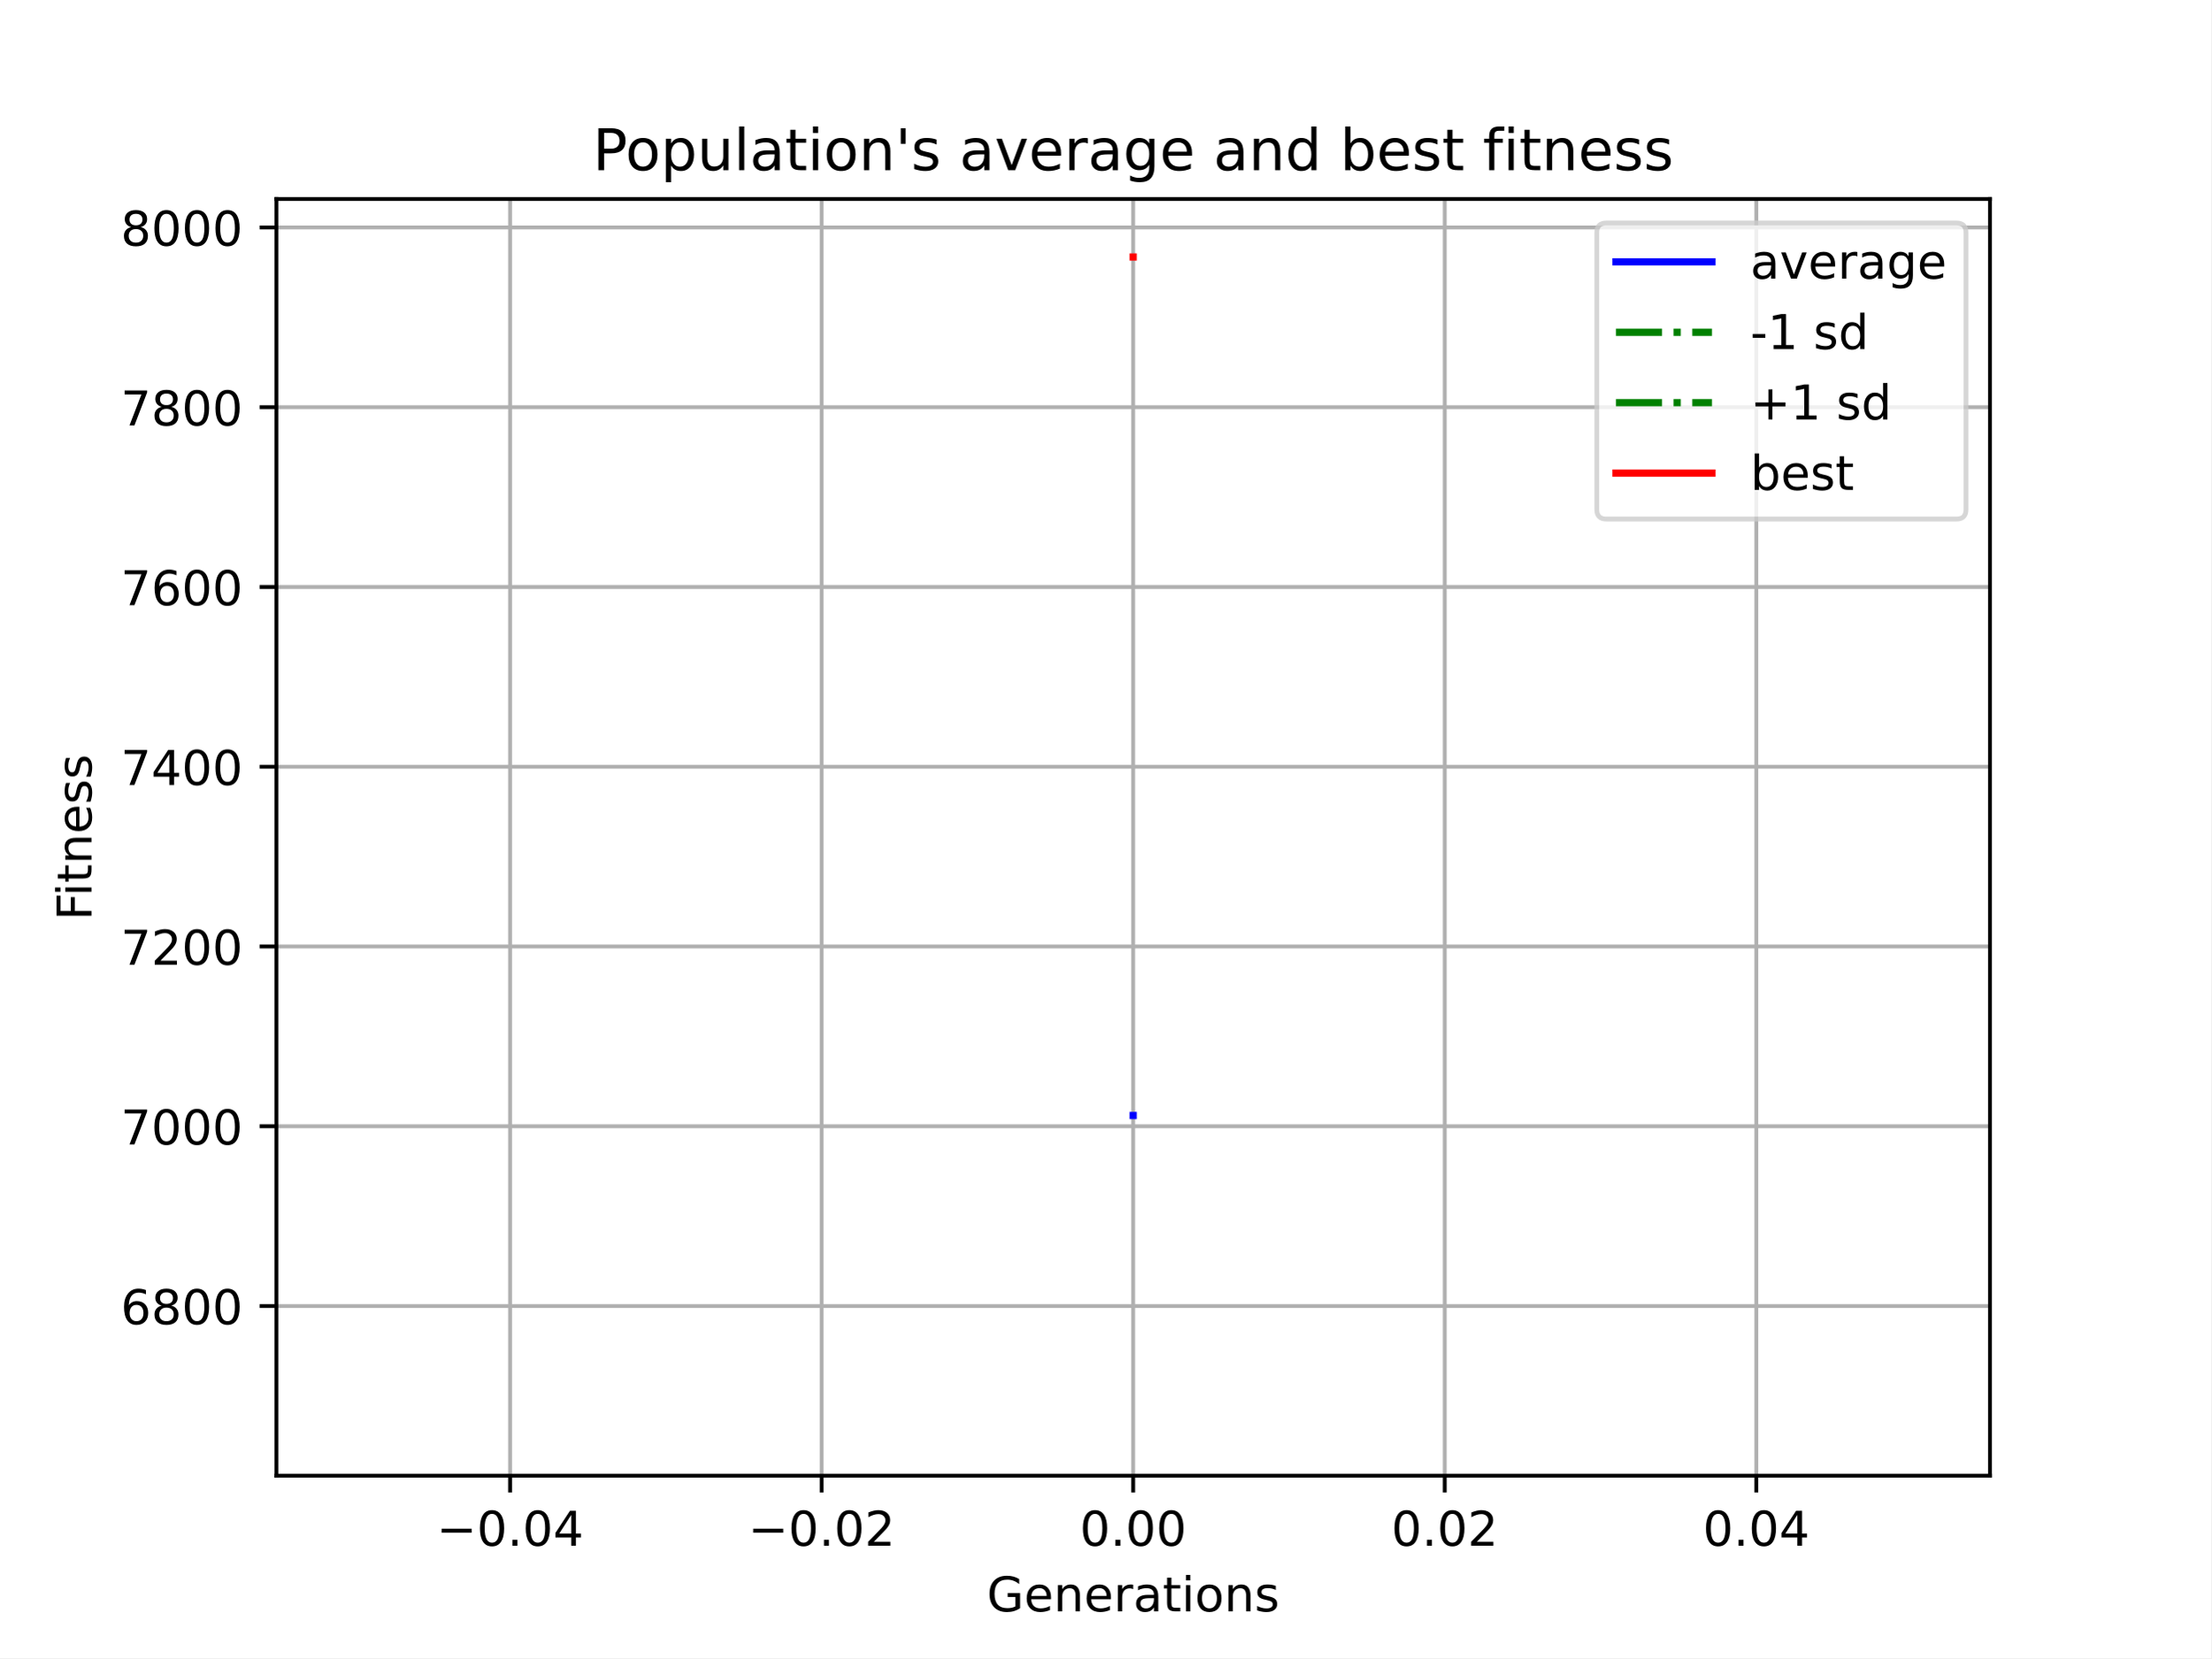
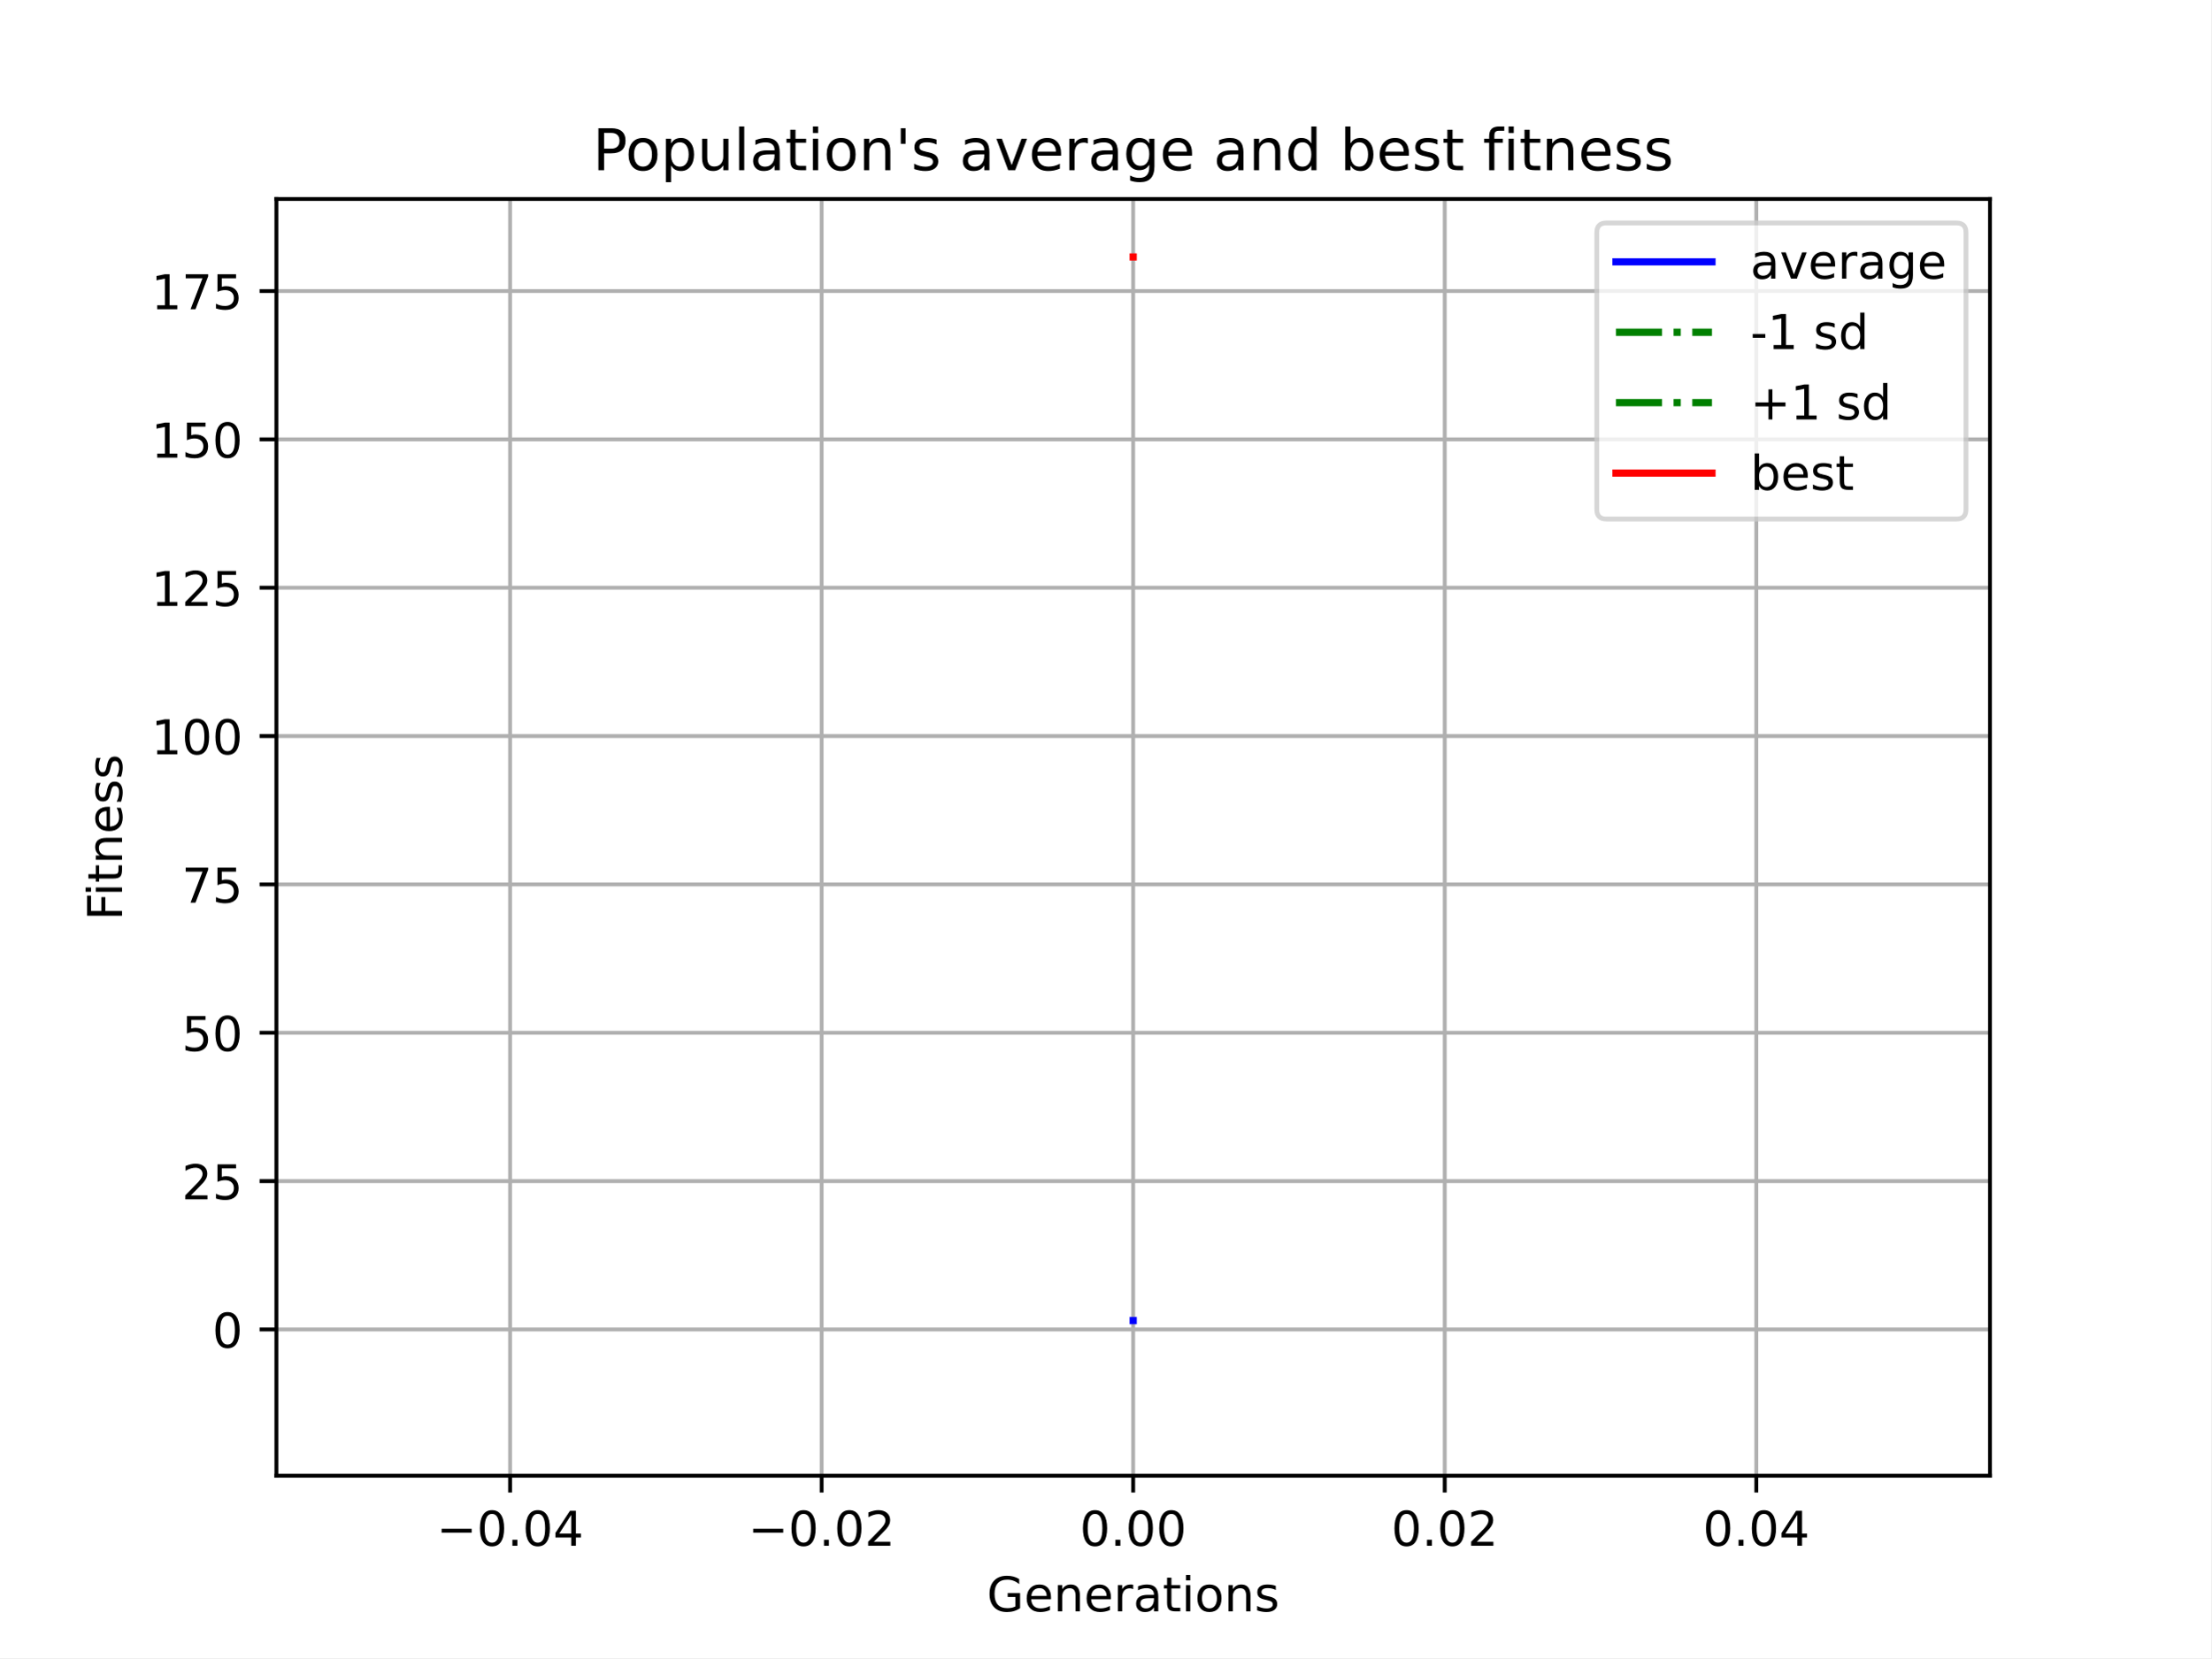
<svg xmlns="http://www.w3.org/2000/svg" xmlns:xlink="http://www.w3.org/1999/xlink" width="460.8pt" height="345.6pt" viewBox="0 0 460.8 345.6" version="1.1">
  <defs>
    <style type="text/css">*{stroke-linejoin: round; stroke-linecap: butt}</style>
  </defs>
  <g id="figure_1">
    <g id="patch_1">
      <path d="M 0 345.6  L 460.8 345.6  L 460.8 0  L 0 0  z " style="fill: #ffffff" />
    </g>
    <g id="axes_1">
      <g id="patch_2">
        <path d="M 57.6 307.584  L 414.72 307.584  L 414.72 41.472  L 57.6 41.472  z " style="fill: #ffffff" />
      </g>
      <g id="matplotlib.axis_1">
        <g id="xtick_1">
          <g id="line2d_1">
-             <path d="M 106.298 307.584  L 106.298 41.472  " clip-path="url(#p66e8132590)" style="fill: none; stroke: #b0b0b0; stroke-width: 0.8; stroke-linecap: square" />
+             <path d="M 106.298 307.584  L 106.298 41.472  " clip-path="url(#pc658d08118)" style="fill: none; stroke: #b0b0b0; stroke-width: 0.8; stroke-linecap: square" />
          </g>
          <g id="line2d_2">
            <defs>
-               <path id="m97ec443ef2" d="M 0 0  L 0 3.5  " style="stroke: #000000; stroke-width: 0.8" />
-             </defs>
-             <g>
-               <use xlink:href="#m97ec443ef2" x="106.298" y="307.584" style="stroke: #000000; stroke-width: 0.8" />
+               <path id="mc9d039ad04" d="M 0 0  L 0 3.5  " style="stroke: #000000; stroke-width: 0.8" />
+             </defs>
+             <g>
+               <use xlink:href="#mc9d039ad04" x="106.298" y="307.584" style="stroke: #000000; stroke-width: 0.8" />
            </g>
          </g>
          <g id="text_1">
            <g transform="translate(90.97553 322.1824)scale(0.1 -0.1)">
              <defs>
                <path id="DejaVuSans-2212" d="M 678 2272  L 4684 2272  L 4684 1741  L 678 1741  L 678 2272  z " transform="scale(0.015625)" />
                <path id="DejaVuSans-30" d="M 2034 4250  Q 1547 4250 1301 3770  Q 1056 3291 1056 2328  Q 1056 1369 1301 889  Q 1547 409 2034 409  Q 2525 409 2770 889  Q 3016 1369 3016 2328  Q 3016 3291 2770 3770  Q 2525 4250 2034 4250  z M 2034 4750  Q 2819 4750 3233 4129  Q 3647 3509 3647 2328  Q 3647 1150 3233 529  Q 2819 -91 2034 -91  Q 1250 -91 836 529  Q 422 1150 422 2328  Q 422 3509 836 4129  Q 1250 4750 2034 4750  z " transform="scale(0.015625)" />
                <path id="DejaVuSans-2e" d="M 684 794  L 1344 794  L 1344 0  L 684 0  L 684 794  z " transform="scale(0.015625)" />
                <path id="DejaVuSans-34" d="M 2419 4116  L 825 1625  L 2419 1625  L 2419 4116  z M 2253 4666  L 3047 4666  L 3047 1625  L 3713 1625  L 3713 1100  L 3047 1100  L 3047 0  L 2419 0  L 2419 1100  L 313 1100  L 313 1709  L 2253 4666  z " transform="scale(0.015625)" />
              </defs>
              <use xlink:href="#DejaVuSans-2212" />
              <use xlink:href="#DejaVuSans-30" x="83.789" />
              <use xlink:href="#DejaVuSans-2e" x="147.412" />
              <use xlink:href="#DejaVuSans-30" x="179.199" />
              <use xlink:href="#DejaVuSans-34" x="242.822" />
            </g>
          </g>
        </g>
        <g id="xtick_2">
          <g id="line2d_3">
-             <path d="M 171.229 307.584  L 171.229 41.472  " clip-path="url(#p66e8132590)" style="fill: none; stroke: #b0b0b0; stroke-width: 0.8; stroke-linecap: square" />
+             <path d="M 171.229 307.584  L 171.229 41.472  " clip-path="url(#pc658d08118)" style="fill: none; stroke: #b0b0b0; stroke-width: 0.8; stroke-linecap: square" />
          </g>
          <g id="line2d_4">
            <g>
-               <use xlink:href="#m97ec443ef2" x="171.229" y="307.584" style="stroke: #000000; stroke-width: 0.8" />
+               <use xlink:href="#mc9d039ad04" x="171.229" y="307.584" style="stroke: #000000; stroke-width: 0.8" />
            </g>
          </g>
          <g id="text_2">
            <g transform="translate(155.9064 322.1824)scale(0.1 -0.1)">
              <defs>
                <path id="DejaVuSans-32" d="M 1228 531  L 3431 531  L 3431 0  L 469 0  L 469 531  Q 828 903 1448 1529  Q 2069 2156 2228 2338  Q 2531 2678 2651 2914  Q 2772 3150 2772 3378  Q 2772 3750 2511 3984  Q 2250 4219 1831 4219  Q 1534 4219 1204 4116  Q 875 4013 500 3803  L 500 4441  Q 881 4594 1212 4672  Q 1544 4750 1819 4750  Q 2544 4750 2975 4387  Q 3406 4025 3406 3419  Q 3406 3131 3298 2873  Q 3191 2616 2906 2266  Q 2828 2175 2409 1742  Q 1991 1309 1228 531  z " transform="scale(0.015625)" />
              </defs>
              <use xlink:href="#DejaVuSans-2212" />
              <use xlink:href="#DejaVuSans-30" x="83.789" />
              <use xlink:href="#DejaVuSans-2e" x="147.412" />
              <use xlink:href="#DejaVuSans-30" x="179.199" />
              <use xlink:href="#DejaVuSans-32" x="242.822" />
            </g>
          </g>
        </g>
        <g id="xtick_3">
          <g id="line2d_5">
-             <path d="M 236.16 307.584  L 236.16 41.472  " clip-path="url(#p66e8132590)" style="fill: none; stroke: #b0b0b0; stroke-width: 0.8; stroke-linecap: square" />
+             <path d="M 236.16 307.584  L 236.16 41.472  " clip-path="url(#pc658d08118)" style="fill: none; stroke: #b0b0b0; stroke-width: 0.8; stroke-linecap: square" />
          </g>
          <g id="line2d_6">
            <g>
-               <use xlink:href="#m97ec443ef2" x="236.16" y="307.584" style="stroke: #000000; stroke-width: 0.8" />
+               <use xlink:href="#mc9d039ad04" x="236.16" y="307.584" style="stroke: #000000; stroke-width: 0.8" />
            </g>
          </g>
          <g id="text_3">
            <g transform="translate(225.0272 322.1824)scale(0.1 -0.1)">
              <use xlink:href="#DejaVuSans-30" />
              <use xlink:href="#DejaVuSans-2e" x="63.623" />
              <use xlink:href="#DejaVuSans-30" x="95.41" />
              <use xlink:href="#DejaVuSans-30" x="159.033" />
            </g>
          </g>
        </g>
        <g id="xtick_4">
          <g id="line2d_7">
-             <path d="M 301.091 307.584  L 301.091 41.472  " clip-path="url(#p66e8132590)" style="fill: none; stroke: #b0b0b0; stroke-width: 0.8; stroke-linecap: square" />
+             <path d="M 301.091 307.584  L 301.091 41.472  " clip-path="url(#pc658d08118)" style="fill: none; stroke: #b0b0b0; stroke-width: 0.8; stroke-linecap: square" />
          </g>
          <g id="line2d_8">
            <g>
-               <use xlink:href="#m97ec443ef2" x="301.091" y="307.584" style="stroke: #000000; stroke-width: 0.8" />
+               <use xlink:href="#mc9d039ad04" x="301.091" y="307.584" style="stroke: #000000; stroke-width: 0.8" />
            </g>
          </g>
          <g id="text_4">
            <g transform="translate(289.9581 322.1824)scale(0.1 -0.1)">
              <use xlink:href="#DejaVuSans-30" />
              <use xlink:href="#DejaVuSans-2e" x="63.623" />
              <use xlink:href="#DejaVuSans-30" x="95.41" />
              <use xlink:href="#DejaVuSans-32" x="159.033" />
            </g>
          </g>
        </g>
        <g id="xtick_5">
          <g id="line2d_9">
-             <path d="M 366.022 307.584  L 366.022 41.472  " clip-path="url(#p66e8132590)" style="fill: none; stroke: #b0b0b0; stroke-width: 0.8; stroke-linecap: square" />
+             <path d="M 366.022 307.584  L 366.022 41.472  " clip-path="url(#pc658d08118)" style="fill: none; stroke: #b0b0b0; stroke-width: 0.8; stroke-linecap: square" />
          </g>
          <g id="line2d_10">
            <g>
-               <use xlink:href="#m97ec443ef2" x="366.022" y="307.584" style="stroke: #000000; stroke-width: 0.8" />
+               <use xlink:href="#mc9d039ad04" x="366.022" y="307.584" style="stroke: #000000; stroke-width: 0.8" />
            </g>
          </g>
          <g id="text_5">
            <g transform="translate(354.889 322.1824)scale(0.1 -0.1)">
              <use xlink:href="#DejaVuSans-30" />
              <use xlink:href="#DejaVuSans-2e" x="63.623" />
              <use xlink:href="#DejaVuSans-30" x="95.41" />
              <use xlink:href="#DejaVuSans-34" x="159.033" />
            </g>
          </g>
        </g>
        <g id="text_6">
          <g transform="translate(205.6623 335.8606)scale(0.1 -0.1)">
            <defs>
              <path id="DejaVuSans-47" d="M 3809 666  L 3809 1919  L 2778 1919  L 2778 2438  L 4434 2438  L 4434 434  Q 4069 175 3628 42  Q 3188 -91 2688 -91  Q 1594 -91 976 548  Q 359 1188 359 2328  Q 359 3472 976 4111  Q 1594 4750 2688 4750  Q 3144 4750 3555 4637  Q 3966 4525 4313 4306  L 4313 3634  Q 3963 3931 3569 4081  Q 3175 4231 2741 4231  Q 1884 4231 1454 3753  Q 1025 3275 1025 2328  Q 1025 1384 1454 906  Q 1884 428 2741 428  Q 3075 428 3337 486  Q 3600 544 3809 666  z " transform="scale(0.015625)" />
              <path id="DejaVuSans-65" d="M 3597 1894  L 3597 1613  L 953 1613  Q 991 1019 1311 708  Q 1631 397 2203 397  Q 2534 397 2845 478  Q 3156 559 3463 722  L 3463 178  Q 3153 47 2828 -22  Q 2503 -91 2169 -91  Q 1331 -91 842 396  Q 353 884 353 1716  Q 353 2575 817 3079  Q 1281 3584 2069 3584  Q 2775 3584 3186 3129  Q 3597 2675 3597 1894  z M 3022 2063  Q 3016 2534 2758 2815  Q 2500 3097 2075 3097  Q 1594 3097 1305 2825  Q 1016 2553 972 2059  L 3022 2063  z " transform="scale(0.015625)" />
              <path id="DejaVuSans-6e" d="M 3513 2113  L 3513 0  L 2938 0  L 2938 2094  Q 2938 2591 2744 2837  Q 2550 3084 2163 3084  Q 1697 3084 1428 2787  Q 1159 2491 1159 1978  L 1159 0  L 581 0  L 581 3500  L 1159 3500  L 1159 2956  Q 1366 3272 1645 3428  Q 1925 3584 2291 3584  Q 2894 3584 3203 3211  Q 3513 2838 3513 2113  z " transform="scale(0.015625)" />
              <path id="DejaVuSans-72" d="M 2631 2963  Q 2534 3019 2420 3045  Q 2306 3072 2169 3072  Q 1681 3072 1420 2755  Q 1159 2438 1159 1844  L 1159 0  L 581 0  L 581 3500  L 1159 3500  L 1159 2956  Q 1341 3275 1631 3429  Q 1922 3584 2338 3584  Q 2397 3584 2469 3576  Q 2541 3569 2628 3553  L 2631 2963  z " transform="scale(0.015625)" />
              <path id="DejaVuSans-61" d="M 2194 1759  Q 1497 1759 1228 1600  Q 959 1441 959 1056  Q 959 750 1161 570  Q 1363 391 1709 391  Q 2188 391 2477 730  Q 2766 1069 2766 1631  L 2766 1759  L 2194 1759  z M 3341 1997  L 3341 0  L 2766 0  L 2766 531  Q 2569 213 2275 61  Q 1981 -91 1556 -91  Q 1019 -91 701 211  Q 384 513 384 1019  Q 384 1609 779 1909  Q 1175 2209 1959 2209  L 2766 2209  L 2766 2266  Q 2766 2663 2505 2880  Q 2244 3097 1772 3097  Q 1472 3097 1187 3025  Q 903 2953 641 2809  L 641 3341  Q 956 3463 1253 3523  Q 1550 3584 1831 3584  Q 2591 3584 2966 3190  Q 3341 2797 3341 1997  z " transform="scale(0.015625)" />
              <path id="DejaVuSans-74" d="M 1172 4494  L 1172 3500  L 2356 3500  L 2356 3053  L 1172 3053  L 1172 1153  Q 1172 725 1289 603  Q 1406 481 1766 481  L 2356 481  L 2356 0  L 1766 0  Q 1100 0 847 248  Q 594 497 594 1153  L 594 3053  L 172 3053  L 172 3500  L 594 3500  L 594 4494  L 1172 4494  z " transform="scale(0.015625)" />
              <path id="DejaVuSans-69" d="M 603 3500  L 1178 3500  L 1178 0  L 603 0  L 603 3500  z M 603 4863  L 1178 4863  L 1178 4134  L 603 4134  L 603 4863  z " transform="scale(0.015625)" />
              <path id="DejaVuSans-6f" d="M 1959 3097  Q 1497 3097 1228 2736  Q 959 2375 959 1747  Q 959 1119 1226 758  Q 1494 397 1959 397  Q 2419 397 2687 759  Q 2956 1122 2956 1747  Q 2956 2369 2687 2733  Q 2419 3097 1959 3097  z M 1959 3584  Q 2709 3584 3137 3096  Q 3566 2609 3566 1747  Q 3566 888 3137 398  Q 2709 -91 1959 -91  Q 1206 -91 779 398  Q 353 888 353 1747  Q 353 2609 779 3096  Q 1206 3584 1959 3584  z " transform="scale(0.015625)" />
              <path id="DejaVuSans-73" d="M 2834 3397  L 2834 2853  Q 2591 2978 2328 3040  Q 2066 3103 1784 3103  Q 1356 3103 1142 2972  Q 928 2841 928 2578  Q 928 2378 1081 2264  Q 1234 2150 1697 2047  L 1894 2003  Q 2506 1872 2764 1633  Q 3022 1394 3022 966  Q 3022 478 2636 193  Q 2250 -91 1575 -91  Q 1294 -91 989 -36  Q 684 19 347 128  L 347 722  Q 666 556 975 473  Q 1284 391 1588 391  Q 1994 391 2212 530  Q 2431 669 2431 922  Q 2431 1156 2273 1281  Q 2116 1406 1581 1522  L 1381 1569  Q 847 1681 609 1914  Q 372 2147 372 2553  Q 372 3047 722 3315  Q 1072 3584 1716 3584  Q 2034 3584 2315 3537  Q 2597 3491 2834 3397  z " transform="scale(0.015625)" />
            </defs>
            <use xlink:href="#DejaVuSans-47" />
            <use xlink:href="#DejaVuSans-65" x="77.49" />
            <use xlink:href="#DejaVuSans-6e" x="139.014" />
            <use xlink:href="#DejaVuSans-65" x="202.393" />
            <use xlink:href="#DejaVuSans-72" x="263.916" />
            <use xlink:href="#DejaVuSans-61" x="305.029" />
            <use xlink:href="#DejaVuSans-74" x="366.309" />
            <use xlink:href="#DejaVuSans-69" x="405.518" />
            <use xlink:href="#DejaVuSans-6f" x="433.301" />
            <use xlink:href="#DejaVuSans-6e" x="494.482" />
            <use xlink:href="#DejaVuSans-73" x="557.861" />
          </g>
        </g>
      </g>
      <g id="matplotlib.axis_2">
        <g id="ytick_1">
          <g id="line2d_11">
-             <path d="M 57.6 272.219  L 414.72 272.219  " clip-path="url(#p66e8132590)" style="fill: none; stroke: #b0b0b0; stroke-width: 0.8; stroke-linecap: square" />
+             <path d="M 57.6 277.099  L 414.72 277.099  " clip-path="url(#pc658d08118)" style="fill: none; stroke: #b0b0b0; stroke-width: 0.8; stroke-linecap: square" />
          </g>
          <g id="line2d_12">
            <defs>
-               <path id="ma08500ed73" d="M 0 0  L -3.5 0  " style="stroke: #000000; stroke-width: 0.8" />
-             </defs>
-             <g>
-               <use xlink:href="#ma08500ed73" x="57.6" y="272.219" style="stroke: #000000; stroke-width: 0.8" />
+               <path id="m4ef7a498c9" d="M 0 0  L -3.5 0  " style="stroke: #000000; stroke-width: 0.8" />
+             </defs>
+             <g>
+               <use xlink:href="#m4ef7a498c9" x="57.6" y="277.099" style="stroke: #000000; stroke-width: 0.8" />
            </g>
          </g>
          <g id="text_7">
-             <g transform="translate(25.15 276.018)scale(0.1 -0.1)">
-               <defs>
-                 <path id="DejaVuSans-36" d="M 2113 2584  Q 1688 2584 1439 2293  Q 1191 2003 1191 1497  Q 1191 994 1439 701  Q 1688 409 2113 409  Q 2538 409 2786 701  Q 3034 994 3034 1497  Q 3034 2003 2786 2293  Q 2538 2584 2113 2584  z M 3366 4563  L 3366 3988  Q 3128 4100 2886 4159  Q 2644 4219 2406 4219  Q 1781 4219 1451 3797  Q 1122 3375 1075 2522  Q 1259 2794 1537 2939  Q 1816 3084 2150 3084  Q 2853 3084 3261 2657  Q 3669 2231 3669 1497  Q 3669 778 3244 343  Q 2819 -91 2113 -91  Q 1303 -91 875 529  Q 447 1150 447 2328  Q 447 3434 972 4092  Q 1497 4750 2381 4750  Q 2619 4750 2861 4703  Q 3103 4656 3366 4563  z " transform="scale(0.015625)" />
-                 <path id="DejaVuSans-38" d="M 2034 2216  Q 1584 2216 1326 1975  Q 1069 1734 1069 1313  Q 1069 891 1326 650  Q 1584 409 2034 409  Q 2484 409 2743 651  Q 3003 894 3003 1313  Q 3003 1734 2745 1975  Q 2488 2216 2034 2216  z M 1403 2484  Q 997 2584 770 2862  Q 544 3141 544 3541  Q 544 4100 942 4425  Q 1341 4750 2034 4750  Q 2731 4750 3128 4425  Q 3525 4100 3525 3541  Q 3525 3141 3298 2862  Q 3072 2584 2669 2484  Q 3125 2378 3379 2068  Q 3634 1759 3634 1313  Q 3634 634 3220 271  Q 2806 -91 2034 -91  Q 1263 -91 848 271  Q 434 634 434 1313  Q 434 1759 690 2068  Q 947 2378 1403 2484  z M 1172 3481  Q 1172 3119 1398 2916  Q 1625 2713 2034 2713  Q 2441 2713 2670 2916  Q 2900 3119 2900 3481  Q 2900 3844 2670 4047  Q 2441 4250 2034 4250  Q 1625 4250 1398 4047  Q 1172 3844 1172 3481  z " transform="scale(0.015625)" />
-               </defs>
-               <use xlink:href="#DejaVuSans-36" />
-               <use xlink:href="#DejaVuSans-38" x="63.623" />
-               <use xlink:href="#DejaVuSans-30" x="127.246" />
-               <use xlink:href="#DejaVuSans-30" x="190.869" />
+             <g transform="translate(44.2375 280.8978)scale(0.1 -0.1)">
+               <use xlink:href="#DejaVuSans-30" />
            </g>
          </g>
        </g>
        <g id="ytick_2">
          <g id="line2d_13">
-             <path d="M 57.6 234.749  L 414.72 234.749  " clip-path="url(#p66e8132590)" style="fill: none; stroke: #b0b0b0; stroke-width: 0.8; stroke-linecap: square" />
+             <path d="M 57.6 246.178  L 414.72 246.178  " clip-path="url(#pc658d08118)" style="fill: none; stroke: #b0b0b0; stroke-width: 0.8; stroke-linecap: square" />
          </g>
          <g id="line2d_14">
            <g>
-               <use xlink:href="#ma08500ed73" x="57.6" y="234.749" style="stroke: #000000; stroke-width: 0.8" />
+               <use xlink:href="#m4ef7a498c9" x="57.6" y="246.178" style="stroke: #000000; stroke-width: 0.8" />
            </g>
          </g>
          <g id="text_8">
-             <g transform="translate(25.15 238.5484)scale(0.1 -0.1)">
+             <g transform="translate(37.875 249.9772)scale(0.1 -0.1)">
+               <defs>
+                 <path id="DejaVuSans-35" d="M 691 4666  L 3169 4666  L 3169 4134  L 1269 4134  L 1269 2991  Q 1406 3038 1543 3061  Q 1681 3084 1819 3084  Q 2600 3084 3056 2656  Q 3513 2228 3513 1497  Q 3513 744 3044 326  Q 2575 -91 1722 -91  Q 1428 -91 1123 -41  Q 819 9 494 109  L 494 744  Q 775 591 1075 516  Q 1375 441 1709 441  Q 2250 441 2565 725  Q 2881 1009 2881 1497  Q 2881 1984 2565 2268  Q 2250 2553 1709 2553  Q 1456 2553 1204 2497  Q 953 2441 691 2322  L 691 4666  z " transform="scale(0.015625)" />
+               </defs>
+               <use xlink:href="#DejaVuSans-32" />
+               <use xlink:href="#DejaVuSans-35" x="63.623" />
+             </g>
+           </g>
+         </g>
+         <g id="ytick_3">
+           <g id="line2d_15">
+             <path d="M 57.6 215.257  L 414.72 215.257  " clip-path="url(#pc658d08118)" style="fill: none; stroke: #b0b0b0; stroke-width: 0.8; stroke-linecap: square" />
+           </g>
+           <g id="line2d_16">
+             <g>
+               <use xlink:href="#m4ef7a498c9" x="57.6" y="215.257" style="stroke: #000000; stroke-width: 0.8" />
+             </g>
+           </g>
+           <g id="text_9">
+             <g transform="translate(37.875 219.0567)scale(0.1 -0.1)">
+               <use xlink:href="#DejaVuSans-35" />
+               <use xlink:href="#DejaVuSans-30" x="63.623" />
+             </g>
+           </g>
+         </g>
+         <g id="ytick_4">
+           <g id="line2d_17">
+             <path d="M 57.6 184.337  L 414.72 184.337  " clip-path="url(#pc658d08118)" style="fill: none; stroke: #b0b0b0; stroke-width: 0.8; stroke-linecap: square" />
+           </g>
+           <g id="line2d_18">
+             <g>
+               <use xlink:href="#m4ef7a498c9" x="57.6" y="184.337" style="stroke: #000000; stroke-width: 0.8" />
+             </g>
+           </g>
+           <g id="text_10">
+             <g transform="translate(37.875 188.1361)scale(0.1 -0.1)">
              <defs>
                <path id="DejaVuSans-37" d="M 525 4666  L 3525 4666  L 3525 4397  L 1831 0  L 1172 0  L 2766 4134  L 525 4134  L 525 4666  z " transform="scale(0.015625)" />
              </defs>
              <use xlink:href="#DejaVuSans-37" />
+               <use xlink:href="#DejaVuSans-35" x="63.623" />
+             </g>
+           </g>
+         </g>
+         <g id="ytick_5">
+           <g id="line2d_19">
+             <path d="M 57.6 153.416  L 414.72 153.416  " clip-path="url(#pc658d08118)" style="fill: none; stroke: #b0b0b0; stroke-width: 0.8; stroke-linecap: square" />
+           </g>
+           <g id="line2d_20">
+             <g>
+               <use xlink:href="#m4ef7a498c9" x="57.6" y="153.416" style="stroke: #000000; stroke-width: 0.8" />
+             </g>
+           </g>
+           <g id="text_11">
+             <g transform="translate(31.5125 157.2156)scale(0.1 -0.1)">
+               <defs>
+                 <path id="DejaVuSans-31" d="M 794 531  L 1825 531  L 1825 4091  L 703 3866  L 703 4441  L 1819 4666  L 2450 4666  L 2450 531  L 3481 531  L 3481 0  L 794 0  L 794 531  z " transform="scale(0.015625)" />
+               </defs>
+               <use xlink:href="#DejaVuSans-31" />
              <use xlink:href="#DejaVuSans-30" x="63.623" />
              <use xlink:href="#DejaVuSans-30" x="127.246" />
-               <use xlink:href="#DejaVuSans-30" x="190.869" />
-             </g>
-           </g>
-         </g>
-         <g id="ytick_3">
-           <g id="line2d_15">
-             <path d="M 57.6 197.28  L 414.72 197.28  " clip-path="url(#p66e8132590)" style="fill: none; stroke: #b0b0b0; stroke-width: 0.8; stroke-linecap: square" />
-           </g>
-           <g id="line2d_16">
-             <g>
-               <use xlink:href="#ma08500ed73" x="57.6" y="197.28" style="stroke: #000000; stroke-width: 0.8" />
-             </g>
-           </g>
-           <g id="text_9">
-             <g transform="translate(25.15 201.0788)scale(0.1 -0.1)">
-               <use xlink:href="#DejaVuSans-37" />
-               <use xlink:href="#DejaVuSans-32" x="63.623" />
-               <use xlink:href="#DejaVuSans-30" x="127.246" />
-               <use xlink:href="#DejaVuSans-30" x="190.869" />
-             </g>
-           </g>
-         </g>
-         <g id="ytick_4">
-           <g id="line2d_17">
-             <path d="M 57.6 159.81  L 414.72 159.81  " clip-path="url(#p66e8132590)" style="fill: none; stroke: #b0b0b0; stroke-width: 0.8; stroke-linecap: square" />
-           </g>
-           <g id="line2d_18">
-             <g>
-               <use xlink:href="#ma08500ed73" x="57.6" y="159.81" style="stroke: #000000; stroke-width: 0.8" />
-             </g>
-           </g>
-           <g id="text_10">
-             <g transform="translate(25.15 163.6092)scale(0.1 -0.1)">
-               <use xlink:href="#DejaVuSans-37" />
-               <use xlink:href="#DejaVuSans-34" x="63.623" />
-               <use xlink:href="#DejaVuSans-30" x="127.246" />
-               <use xlink:href="#DejaVuSans-30" x="190.869" />
-             </g>
-           </g>
-         </g>
-         <g id="ytick_5">
-           <g id="line2d_19">
-             <path d="M 57.6 122.34  L 414.72 122.34  " clip-path="url(#p66e8132590)" style="fill: none; stroke: #b0b0b0; stroke-width: 0.8; stroke-linecap: square" />
-           </g>
-           <g id="line2d_20">
-             <g>
-               <use xlink:href="#ma08500ed73" x="57.6" y="122.34" style="stroke: #000000; stroke-width: 0.8" />
-             </g>
-           </g>
-           <g id="text_11">
-             <g transform="translate(25.15 126.1396)scale(0.1 -0.1)">
-               <use xlink:href="#DejaVuSans-37" />
-               <use xlink:href="#DejaVuSans-36" x="63.623" />
-               <use xlink:href="#DejaVuSans-30" x="127.246" />
-               <use xlink:href="#DejaVuSans-30" x="190.869" />
            </g>
          </g>
        </g>
        <g id="ytick_6">
          <g id="line2d_21">
-             <path d="M 57.6 84.871  L 414.72 84.871  " clip-path="url(#p66e8132590)" style="fill: none; stroke: #b0b0b0; stroke-width: 0.8; stroke-linecap: square" />
+             <path d="M 57.6 122.496  L 414.72 122.496  " clip-path="url(#pc658d08118)" style="fill: none; stroke: #b0b0b0; stroke-width: 0.8; stroke-linecap: square" />
          </g>
          <g id="line2d_22">
            <g>
-               <use xlink:href="#ma08500ed73" x="57.6" y="84.871" style="stroke: #000000; stroke-width: 0.8" />
+               <use xlink:href="#m4ef7a498c9" x="57.6" y="122.496" style="stroke: #000000; stroke-width: 0.8" />
            </g>
          </g>
          <g id="text_12">
-             <g transform="translate(25.15 88.67006)scale(0.1 -0.1)">
-               <use xlink:href="#DejaVuSans-37" />
-               <use xlink:href="#DejaVuSans-38" x="63.623" />
-               <use xlink:href="#DejaVuSans-30" x="127.246" />
-               <use xlink:href="#DejaVuSans-30" x="190.869" />
+             <g transform="translate(31.5125 126.295)scale(0.1 -0.1)">
+               <use xlink:href="#DejaVuSans-31" />
+               <use xlink:href="#DejaVuSans-32" x="63.623" />
+               <use xlink:href="#DejaVuSans-35" x="127.246" />
            </g>
          </g>
        </g>
        <g id="ytick_7">
          <g id="line2d_23">
-             <path d="M 57.6 47.401  L 414.72 47.401  " clip-path="url(#p66e8132590)" style="fill: none; stroke: #b0b0b0; stroke-width: 0.8; stroke-linecap: square" />
+             <path d="M 57.6 91.575  L 414.72 91.575  " clip-path="url(#pc658d08118)" style="fill: none; stroke: #b0b0b0; stroke-width: 0.8; stroke-linecap: square" />
          </g>
          <g id="line2d_24">
            <g>
-               <use xlink:href="#ma08500ed73" x="57.6" y="47.401" style="stroke: #000000; stroke-width: 0.8" />
+               <use xlink:href="#m4ef7a498c9" x="57.6" y="91.575" style="stroke: #000000; stroke-width: 0.8" />
            </g>
          </g>
          <g id="text_13">
-             <g transform="translate(25.15 51.20048)scale(0.1 -0.1)">
-               <use xlink:href="#DejaVuSans-38" />
-               <use xlink:href="#DejaVuSans-30" x="63.623" />
+             <g transform="translate(31.5125 95.37449)scale(0.1 -0.1)">
+               <use xlink:href="#DejaVuSans-31" />
+               <use xlink:href="#DejaVuSans-35" x="63.623" />
              <use xlink:href="#DejaVuSans-30" x="127.246" />
-               <use xlink:href="#DejaVuSans-30" x="190.869" />
-             </g>
-           </g>
-         </g>
-         <g id="text_14">
-           <g transform="translate(19.07031 191.8452)rotate(-90)scale(0.1 -0.1)">
+             </g>
+           </g>
+         </g>
+         <g id="ytick_8">
+           <g id="line2d_25">
+             <path d="M 57.6 60.655  L 414.72 60.655  " clip-path="url(#pc658d08118)" style="fill: none; stroke: #b0b0b0; stroke-width: 0.8; stroke-linecap: square" />
+           </g>
+           <g id="line2d_26">
+             <g>
+               <use xlink:href="#m4ef7a498c9" x="57.6" y="60.655" style="stroke: #000000; stroke-width: 0.8" />
+             </g>
+           </g>
+           <g id="text_14">
+             <g transform="translate(31.5125 64.45394)scale(0.1 -0.1)">
+               <use xlink:href="#DejaVuSans-31" />
+               <use xlink:href="#DejaVuSans-37" x="63.623" />
+               <use xlink:href="#DejaVuSans-35" x="127.246" />
+             </g>
+           </g>
+         </g>
+         <g id="text_15">
+           <g transform="translate(25.43281 191.8452)rotate(-90)scale(0.1 -0.1)">
            <defs>
              <path id="DejaVuSans-46" d="M 628 4666  L 3309 4666  L 3309 4134  L 1259 4134  L 1259 2759  L 3109 2759  L 3109 2228  L 1259 2228  L 1259 0  L 628 0  L 628 4666  z " transform="scale(0.015625)" />
            </defs>
            <use xlink:href="#DejaVuSans-46" />
            <use xlink:href="#DejaVuSans-69" x="50.27" />
            <use xlink:href="#DejaVuSans-74" x="78.053" />
            <use xlink:href="#DejaVuSans-6e" x="117.262" />
            <use xlink:href="#DejaVuSans-65" x="180.641" />
            <use xlink:href="#DejaVuSans-73" x="242.164" />
            <use xlink:href="#DejaVuSans-73" x="294.264" />
          </g>
        </g>
      </g>
-       <g id="line2d_25">
-         <path d="M 236.16 232.499  " clip-path="url(#p66e8132590)" style="fill: none; stroke: #0000ff; stroke-width: 1.5; stroke-linecap: square" />
-       </g>
-       <g id="line2d_26">
-         <path d="M 236.16 295.488  " clip-path="url(#p66e8132590)" style="fill: none; stroke-dasharray: 9.6,2.4,1.5,2.4; stroke-dashoffset: 0; stroke: #008000; stroke-width: 1.5" />
-       </g>
      <g id="line2d_27">
-         <path d="M 236.16 169.51  " clip-path="url(#p66e8132590)" style="fill: none; stroke-dasharray: 9.6,2.4,1.5,2.4; stroke-dashoffset: 0; stroke: #008000; stroke-width: 1.5" />
+         <path d="M 236.16 275.251  " clip-path="url(#pc658d08118)" style="fill: none; stroke: #0000ff; stroke-width: 1.5; stroke-linecap: square" />
      </g>
      <g id="line2d_28">
-         <path d="M 236.16 53.568  " clip-path="url(#p66e8132590)" style="fill: none; stroke: #ff0000; stroke-width: 1.5; stroke-linecap: square" />
+         <path d="M 236.16 295.488  " clip-path="url(#pc658d08118)" style="fill: none; stroke-dasharray: 9.6,2.4,1.5,2.4; stroke-dashoffset: 0; stroke: #008000; stroke-width: 1.5" />
+       </g>
+       <g id="line2d_29">
+         <path d="M 236.16 255.014  " clip-path="url(#pc658d08118)" style="fill: none; stroke-dasharray: 9.6,2.4,1.5,2.4; stroke-dashoffset: 0; stroke: #008000; stroke-width: 1.5" />
+       </g>
+       <g id="line2d_30">
+         <path d="M 236.16 53.568  " clip-path="url(#pc658d08118)" style="fill: none; stroke: #ff0000; stroke-width: 1.5; stroke-linecap: square" />
      </g>
      <g id="patch_3">
        <path d="M 57.6 307.584  L 57.6 41.472  " style="fill: none; stroke: #000000; stroke-width: 0.8; stroke-linejoin: miter; stroke-linecap: square" />
      </g>
      <g id="patch_4">
        <path d="M 414.72 307.584  L 414.72 41.472  " style="fill: none; stroke: #000000; stroke-width: 0.8; stroke-linejoin: miter; stroke-linecap: square" />
      </g>
      <g id="patch_5">
        <path d="M 57.6 307.584  L 414.72 307.584  " style="fill: none; stroke: #000000; stroke-width: 0.8; stroke-linejoin: miter; stroke-linecap: square" />
      </g>
      <g id="patch_6">
        <path d="M 57.6 41.472  L 414.72 41.472  " style="fill: none; stroke: #000000; stroke-width: 0.8; stroke-linejoin: miter; stroke-linecap: square" />
      </g>
-       <g id="text_15">
+       <g id="text_16">
        <g transform="translate(123.5297 35.472)scale(0.12 -0.12)">
          <defs>
            <path id="DejaVuSans-50" d="M 1259 4147  L 1259 2394  L 2053 2394  Q 2494 2394 2734 2622  Q 2975 2850 2975 3272  Q 2975 3691 2734 3919  Q 2494 4147 2053 4147  L 1259 4147  z M 628 4666  L 2053 4666  Q 2838 4666 3239 4311  Q 3641 3956 3641 3272  Q 3641 2581 3239 2228  Q 2838 1875 2053 1875  L 1259 1875  L 1259 0  L 628 0  L 628 4666  z " transform="scale(0.015625)" />
            <path id="DejaVuSans-70" d="M 1159 525  L 1159 -1331  L 581 -1331  L 581 3500  L 1159 3500  L 1159 2969  Q 1341 3281 1617 3432  Q 1894 3584 2278 3584  Q 2916 3584 3314 3078  Q 3713 2572 3713 1747  Q 3713 922 3314 415  Q 2916 -91 2278 -91  Q 1894 -91 1617 61  Q 1341 213 1159 525  z M 3116 1747  Q 3116 2381 2855 2742  Q 2594 3103 2138 3103  Q 1681 3103 1420 2742  Q 1159 2381 1159 1747  Q 1159 1113 1420 752  Q 1681 391 2138 391  Q 2594 391 2855 752  Q 3116 1113 3116 1747  z " transform="scale(0.015625)" />
            <path id="DejaVuSans-75" d="M 544 1381  L 544 3500  L 1119 3500  L 1119 1403  Q 1119 906 1312 657  Q 1506 409 1894 409  Q 2359 409 2629 706  Q 2900 1003 2900 1516  L 2900 3500  L 3475 3500  L 3475 0  L 2900 0  L 2900 538  Q 2691 219 2414 64  Q 2138 -91 1772 -91  Q 1169 -91 856 284  Q 544 659 544 1381  z M 1991 3584  L 1991 3584  z " transform="scale(0.015625)" />
            <path id="DejaVuSans-6c" d="M 603 4863  L 1178 4863  L 1178 0  L 603 0  L 603 4863  z " transform="scale(0.015625)" />
            <path id="DejaVuSans-27" d="M 1147 4666  L 1147 2931  L 616 2931  L 616 4666  L 1147 4666  z " transform="scale(0.015625)" />
            <path id="DejaVuSans-20" transform="scale(0.015625)" />
            <path id="DejaVuSans-76" d="M 191 3500  L 800 3500  L 1894 563  L 2988 3500  L 3597 3500  L 2284 0  L 1503 0  L 191 3500  z " transform="scale(0.015625)" />
            <path id="DejaVuSans-67" d="M 2906 1791  Q 2906 2416 2648 2759  Q 2391 3103 1925 3103  Q 1463 3103 1205 2759  Q 947 2416 947 1791  Q 947 1169 1205 825  Q 1463 481 1925 481  Q 2391 481 2648 825  Q 2906 1169 2906 1791  z M 3481 434  Q 3481 -459 3084 -895  Q 2688 -1331 1869 -1331  Q 1566 -1331 1297 -1286  Q 1028 -1241 775 -1147  L 775 -588  Q 1028 -725 1275 -790  Q 1522 -856 1778 -856  Q 2344 -856 2625 -561  Q 2906 -266 2906 331  L 2906 616  Q 2728 306 2450 153  Q 2172 0 1784 0  Q 1141 0 747 490  Q 353 981 353 1791  Q 353 2603 747 3093  Q 1141 3584 1784 3584  Q 2172 3584 2450 3431  Q 2728 3278 2906 2969  L 2906 3500  L 3481 3500  L 3481 434  z " transform="scale(0.015625)" />
            <path id="DejaVuSans-64" d="M 2906 2969  L 2906 4863  L 3481 4863  L 3481 0  L 2906 0  L 2906 525  Q 2725 213 2448 61  Q 2172 -91 1784 -91  Q 1150 -91 751 415  Q 353 922 353 1747  Q 353 2572 751 3078  Q 1150 3584 1784 3584  Q 2172 3584 2448 3432  Q 2725 3281 2906 2969  z M 947 1747  Q 947 1113 1208 752  Q 1469 391 1925 391  Q 2381 391 2643 752  Q 2906 1113 2906 1747  Q 2906 2381 2643 2742  Q 2381 3103 1925 3103  Q 1469 3103 1208 2742  Q 947 2381 947 1747  z " transform="scale(0.015625)" />
            <path id="DejaVuSans-62" d="M 3116 1747  Q 3116 2381 2855 2742  Q 2594 3103 2138 3103  Q 1681 3103 1420 2742  Q 1159 2381 1159 1747  Q 1159 1113 1420 752  Q 1681 391 2138 391  Q 2594 391 2855 752  Q 3116 1113 3116 1747  z M 1159 2969  Q 1341 3281 1617 3432  Q 1894 3584 2278 3584  Q 2916 3584 3314 3078  Q 3713 2572 3713 1747  Q 3713 922 3314 415  Q 2916 -91 2278 -91  Q 1894 -91 1617 61  Q 1341 213 1159 525  L 1159 0  L 581 0  L 581 4863  L 1159 4863  L 1159 2969  z " transform="scale(0.015625)" />
            <path id="DejaVuSans-66" d="M 2375 4863  L 2375 4384  L 1825 4384  Q 1516 4384 1395 4259  Q 1275 4134 1275 3809  L 1275 3500  L 2222 3500  L 2222 3053  L 1275 3053  L 1275 0  L 697 0  L 697 3053  L 147 3053  L 147 3500  L 697 3500  L 697 3744  Q 697 4328 969 4595  Q 1241 4863 1831 4863  L 2375 4863  z " transform="scale(0.015625)" />
          </defs>
          <use xlink:href="#DejaVuSans-50" />
          <use xlink:href="#DejaVuSans-6f" x="56.678" />
          <use xlink:href="#DejaVuSans-70" x="117.859" />
          <use xlink:href="#DejaVuSans-75" x="181.336" />
          <use xlink:href="#DejaVuSans-6c" x="244.715" />
          <use xlink:href="#DejaVuSans-61" x="272.498" />
          <use xlink:href="#DejaVuSans-74" x="333.777" />
          <use xlink:href="#DejaVuSans-69" x="372.986" />
          <use xlink:href="#DejaVuSans-6f" x="400.77" />
          <use xlink:href="#DejaVuSans-6e" x="461.951" />
          <use xlink:href="#DejaVuSans-27" x="525.33" />
          <use xlink:href="#DejaVuSans-73" x="552.82" />
          <use xlink:href="#DejaVuSans-20" x="604.92" />
          <use xlink:href="#DejaVuSans-61" x="636.707" />
          <use xlink:href="#DejaVuSans-76" x="697.986" />
          <use xlink:href="#DejaVuSans-65" x="757.166" />
          <use xlink:href="#DejaVuSans-72" x="818.689" />
          <use xlink:href="#DejaVuSans-61" x="859.803" />
          <use xlink:href="#DejaVuSans-67" x="921.082" />
          <use xlink:href="#DejaVuSans-65" x="984.559" />
          <use xlink:href="#DejaVuSans-20" x="1046.082" />
          <use xlink:href="#DejaVuSans-61" x="1077.869" />
          <use xlink:href="#DejaVuSans-6e" x="1139.148" />
          <use xlink:href="#DejaVuSans-64" x="1202.527" />
          <use xlink:href="#DejaVuSans-20" x="1266.004" />
          <use xlink:href="#DejaVuSans-62" x="1297.791" />
          <use xlink:href="#DejaVuSans-65" x="1361.268" />
          <use xlink:href="#DejaVuSans-73" x="1422.791" />
          <use xlink:href="#DejaVuSans-74" x="1474.891" />
          <use xlink:href="#DejaVuSans-20" x="1514.1" />
          <use xlink:href="#DejaVuSans-66" x="1545.887" />
          <use xlink:href="#DejaVuSans-69" x="1581.092" />
          <use xlink:href="#DejaVuSans-74" x="1608.875" />
          <use xlink:href="#DejaVuSans-6e" x="1648.084" />
          <use xlink:href="#DejaVuSans-65" x="1711.463" />
          <use xlink:href="#DejaVuSans-73" x="1772.986" />
          <use xlink:href="#DejaVuSans-73" x="1825.086" />
        </g>
      </g>
      <g id="legend_1">
        <g id="patch_7">
          <path d="M 334.779 108.184  L 407.72 108.184  Q 409.72 108.184 409.72 106.184  L 409.72 48.472  Q 409.72 46.472 407.72 46.472  L 334.779 46.472  Q 332.779 46.472 332.779 48.472  L 332.779 106.184  Q 332.779 108.184 334.779 108.184  z " style="fill: #ffffff; opacity: 0.8; stroke: #cccccc; stroke-linejoin: miter" />
        </g>
-         <g id="line2d_29">
+         <g id="line2d_31">
          <path d="M 336.779 54.57  L 346.779 54.57  L 356.779 54.57  " style="fill: none; stroke: #0000ff; stroke-width: 1.5; stroke-linecap: square" />
        </g>
-         <g id="text_16">
+         <g id="text_17">
          <g transform="translate(364.7794 58.07044)scale(0.1 -0.1)">
            <use xlink:href="#DejaVuSans-61" />
            <use xlink:href="#DejaVuSans-76" x="61.279" />
            <use xlink:href="#DejaVuSans-65" x="120.459" />
            <use xlink:href="#DejaVuSans-72" x="181.982" />
            <use xlink:href="#DejaVuSans-61" x="223.096" />
            <use xlink:href="#DejaVuSans-67" x="284.375" />
            <use xlink:href="#DejaVuSans-65" x="347.852" />
          </g>
        </g>
-         <g id="line2d_30">
+         <g id="line2d_32">
          <path d="M 336.779 69.249  L 346.779 69.249  L 356.779 69.249  " style="fill: none; stroke-dasharray: 9.6,2.4,1.5,2.4; stroke-dashoffset: 0; stroke: #008000; stroke-width: 1.5" />
        </g>
-         <g id="text_17">
+         <g id="text_18">
          <g transform="translate(364.7794 72.74856)scale(0.1 -0.1)">
            <defs>
              <path id="DejaVuSans-2d" d="M 313 2009  L 1997 2009  L 1997 1497  L 313 1497  L 313 2009  z " transform="scale(0.015625)" />
-               <path id="DejaVuSans-31" d="M 794 531  L 1825 531  L 1825 4091  L 703 3866  L 703 4441  L 1819 4666  L 2450 4666  L 2450 531  L 3481 531  L 3481 0  L 794 0  L 794 531  z " transform="scale(0.015625)" />
            </defs>
            <use xlink:href="#DejaVuSans-2d" />
            <use xlink:href="#DejaVuSans-31" x="36.084" />
            <use xlink:href="#DejaVuSans-20" x="99.707" />
            <use xlink:href="#DejaVuSans-73" x="131.494" />
            <use xlink:href="#DejaVuSans-64" x="183.594" />
          </g>
        </g>
-         <g id="line2d_31">
+         <g id="line2d_33">
          <path d="M 336.779 83.927  L 346.779 83.927  L 356.779 83.927  " style="fill: none; stroke-dasharray: 9.6,2.4,1.5,2.4; stroke-dashoffset: 0; stroke: #008000; stroke-width: 1.5" />
        </g>
-         <g id="text_18">
+         <g id="text_19">
          <g transform="translate(364.7794 87.42669)scale(0.1 -0.1)">
            <defs>
              <path id="DejaVuSans-2b" d="M 2944 4013  L 2944 2272  L 4684 2272  L 4684 1741  L 2944 1741  L 2944 0  L 2419 0  L 2419 1741  L 678 1741  L 678 2272  L 2419 2272  L 2419 4013  L 2944 4013  z " transform="scale(0.015625)" />
            </defs>
            <use xlink:href="#DejaVuSans-2b" />
            <use xlink:href="#DejaVuSans-31" x="83.789" />
            <use xlink:href="#DejaVuSans-20" x="147.412" />
            <use xlink:href="#DejaVuSans-73" x="179.199" />
            <use xlink:href="#DejaVuSans-64" x="231.299" />
          </g>
        </g>
-         <g id="line2d_32">
+         <g id="line2d_34">
          <path d="M 336.779 98.605  L 346.779 98.605  L 356.779 98.605  " style="fill: none; stroke: #ff0000; stroke-width: 1.5; stroke-linecap: square" />
        </g>
-         <g id="text_19">
+         <g id="text_20">
          <g transform="translate(364.7794 102.1048)scale(0.1 -0.1)">
            <use xlink:href="#DejaVuSans-62" />
            <use xlink:href="#DejaVuSans-65" x="63.477" />
            <use xlink:href="#DejaVuSans-73" x="125" />
            <use xlink:href="#DejaVuSans-74" x="177.1" />
          </g>
        </g>
      </g>
    </g>
  </g>
  <defs>
-     <clipPath id="p66e8132590">
+     <clipPath id="pc658d08118">
      <rect x="57.6" y="41.472" width="357.12" height="266.112" />
    </clipPath>
  </defs>
</svg>
